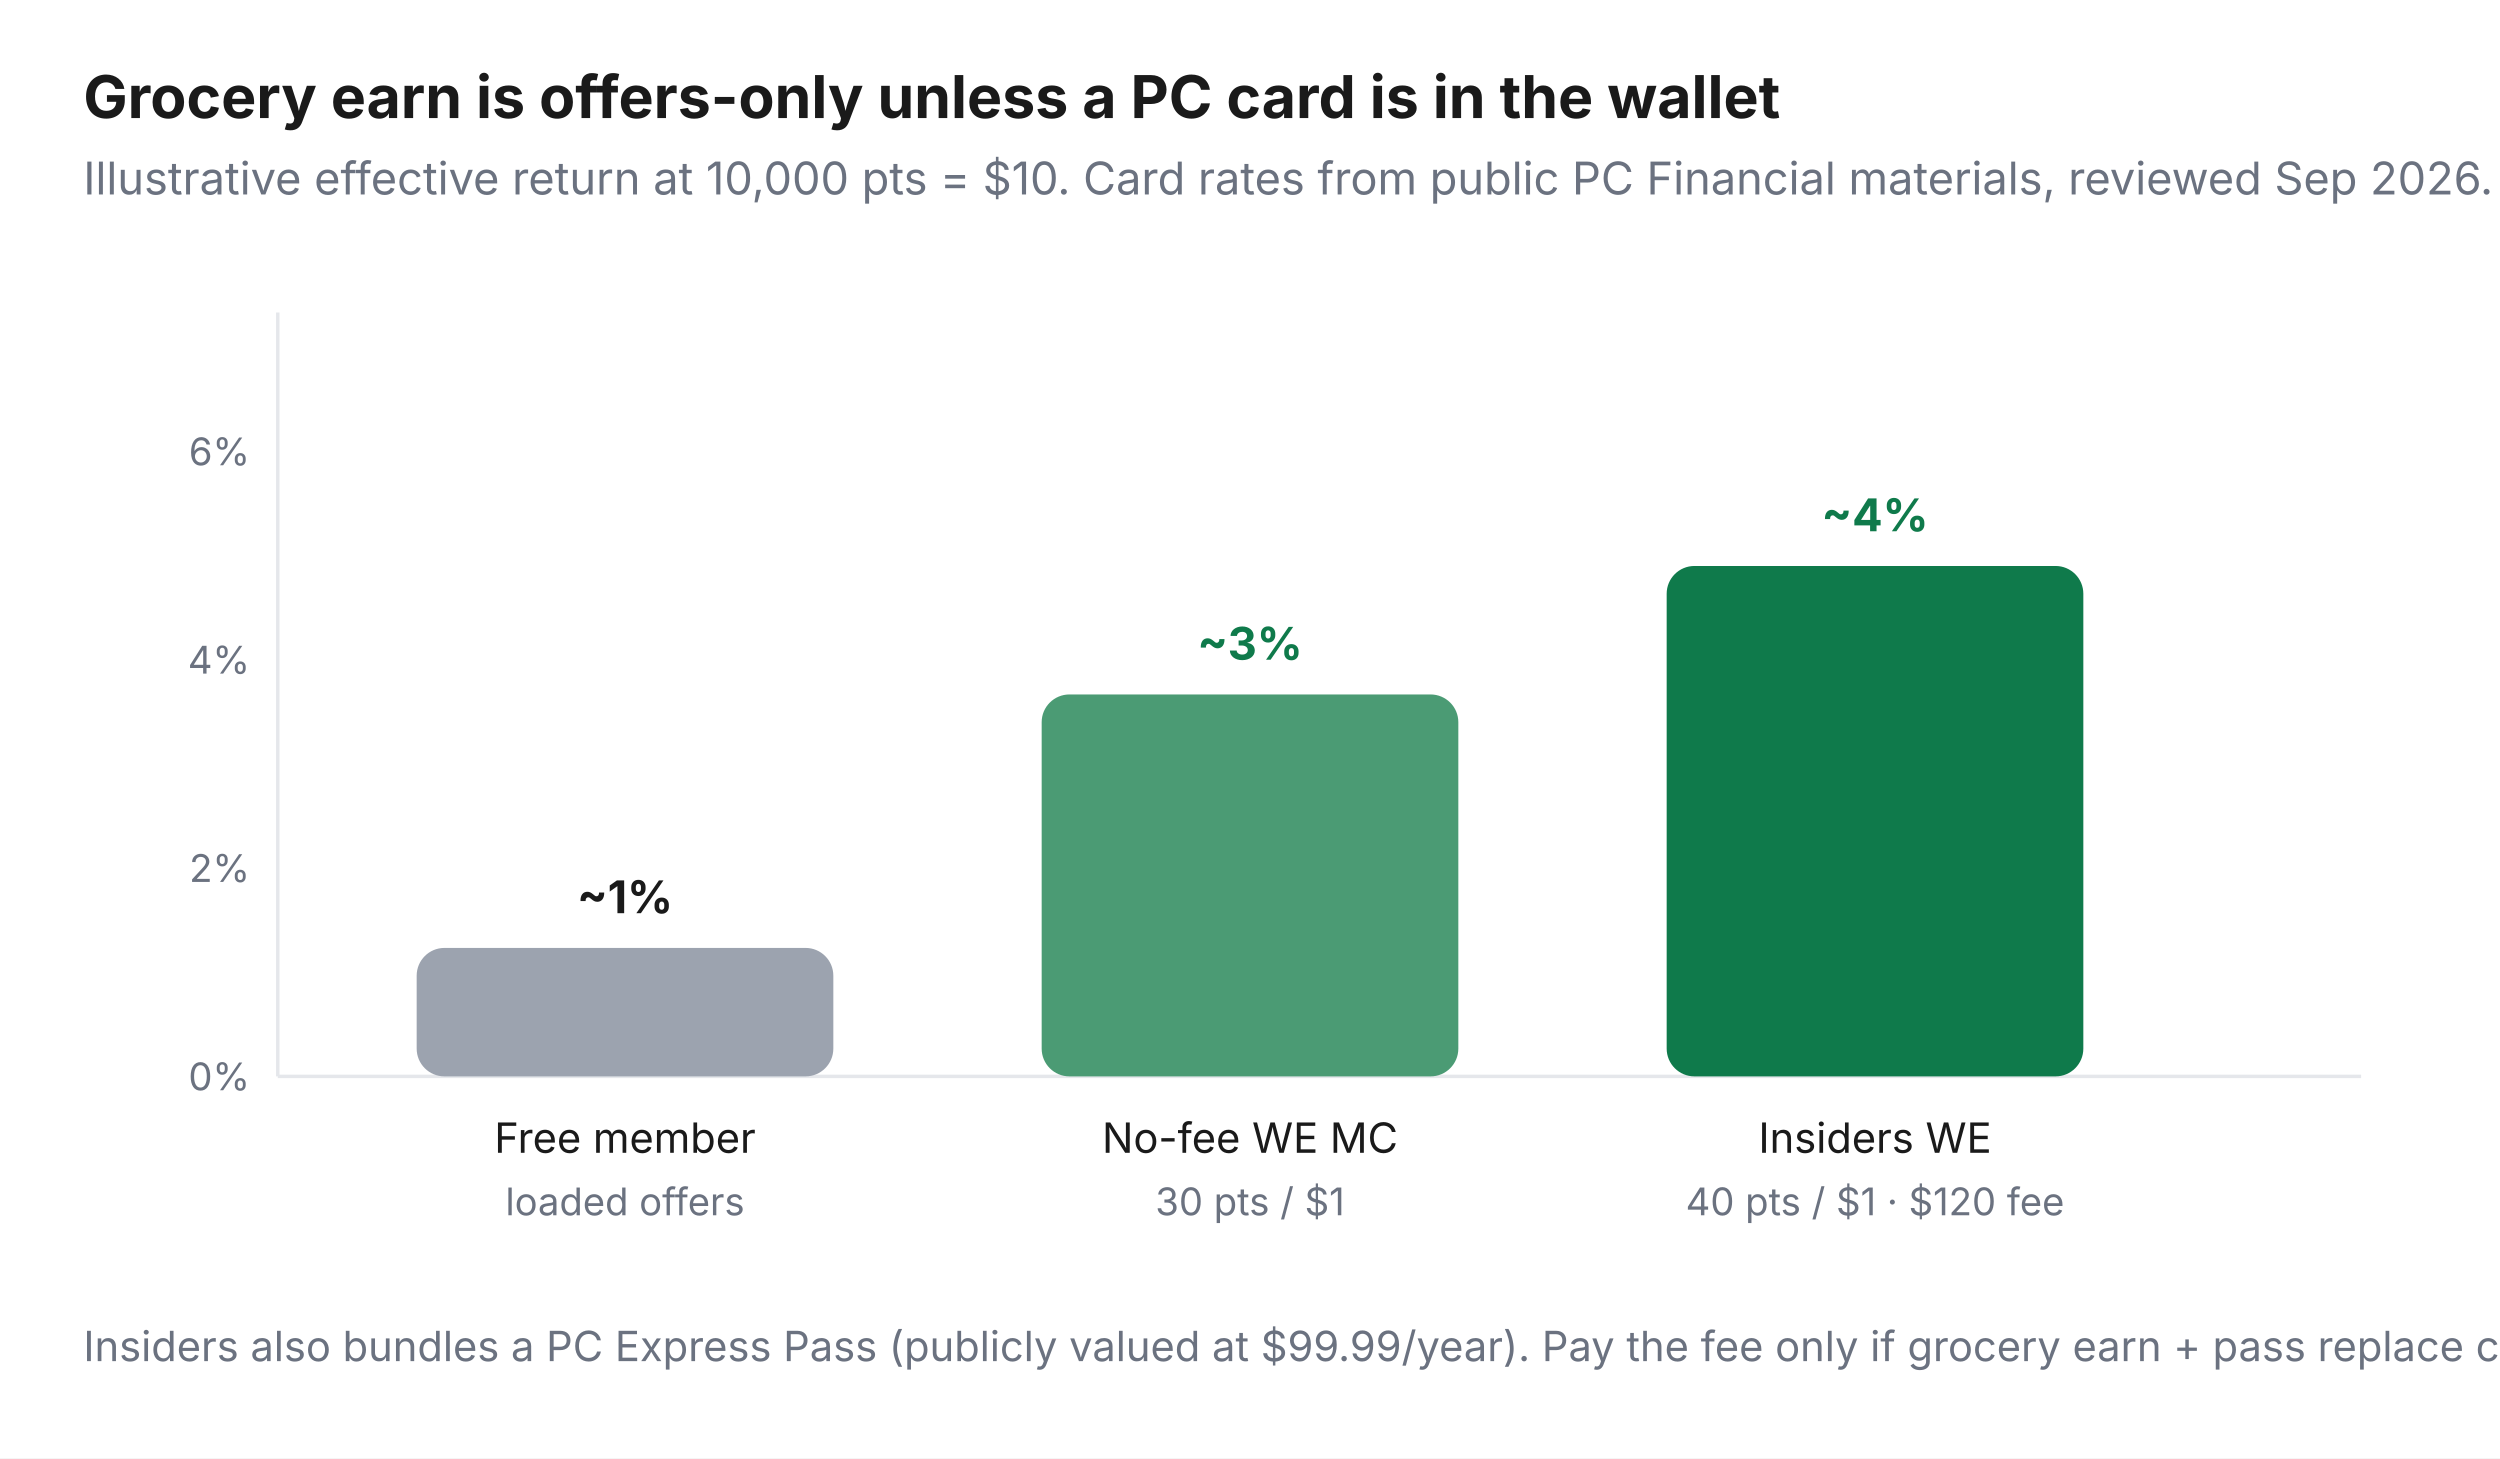
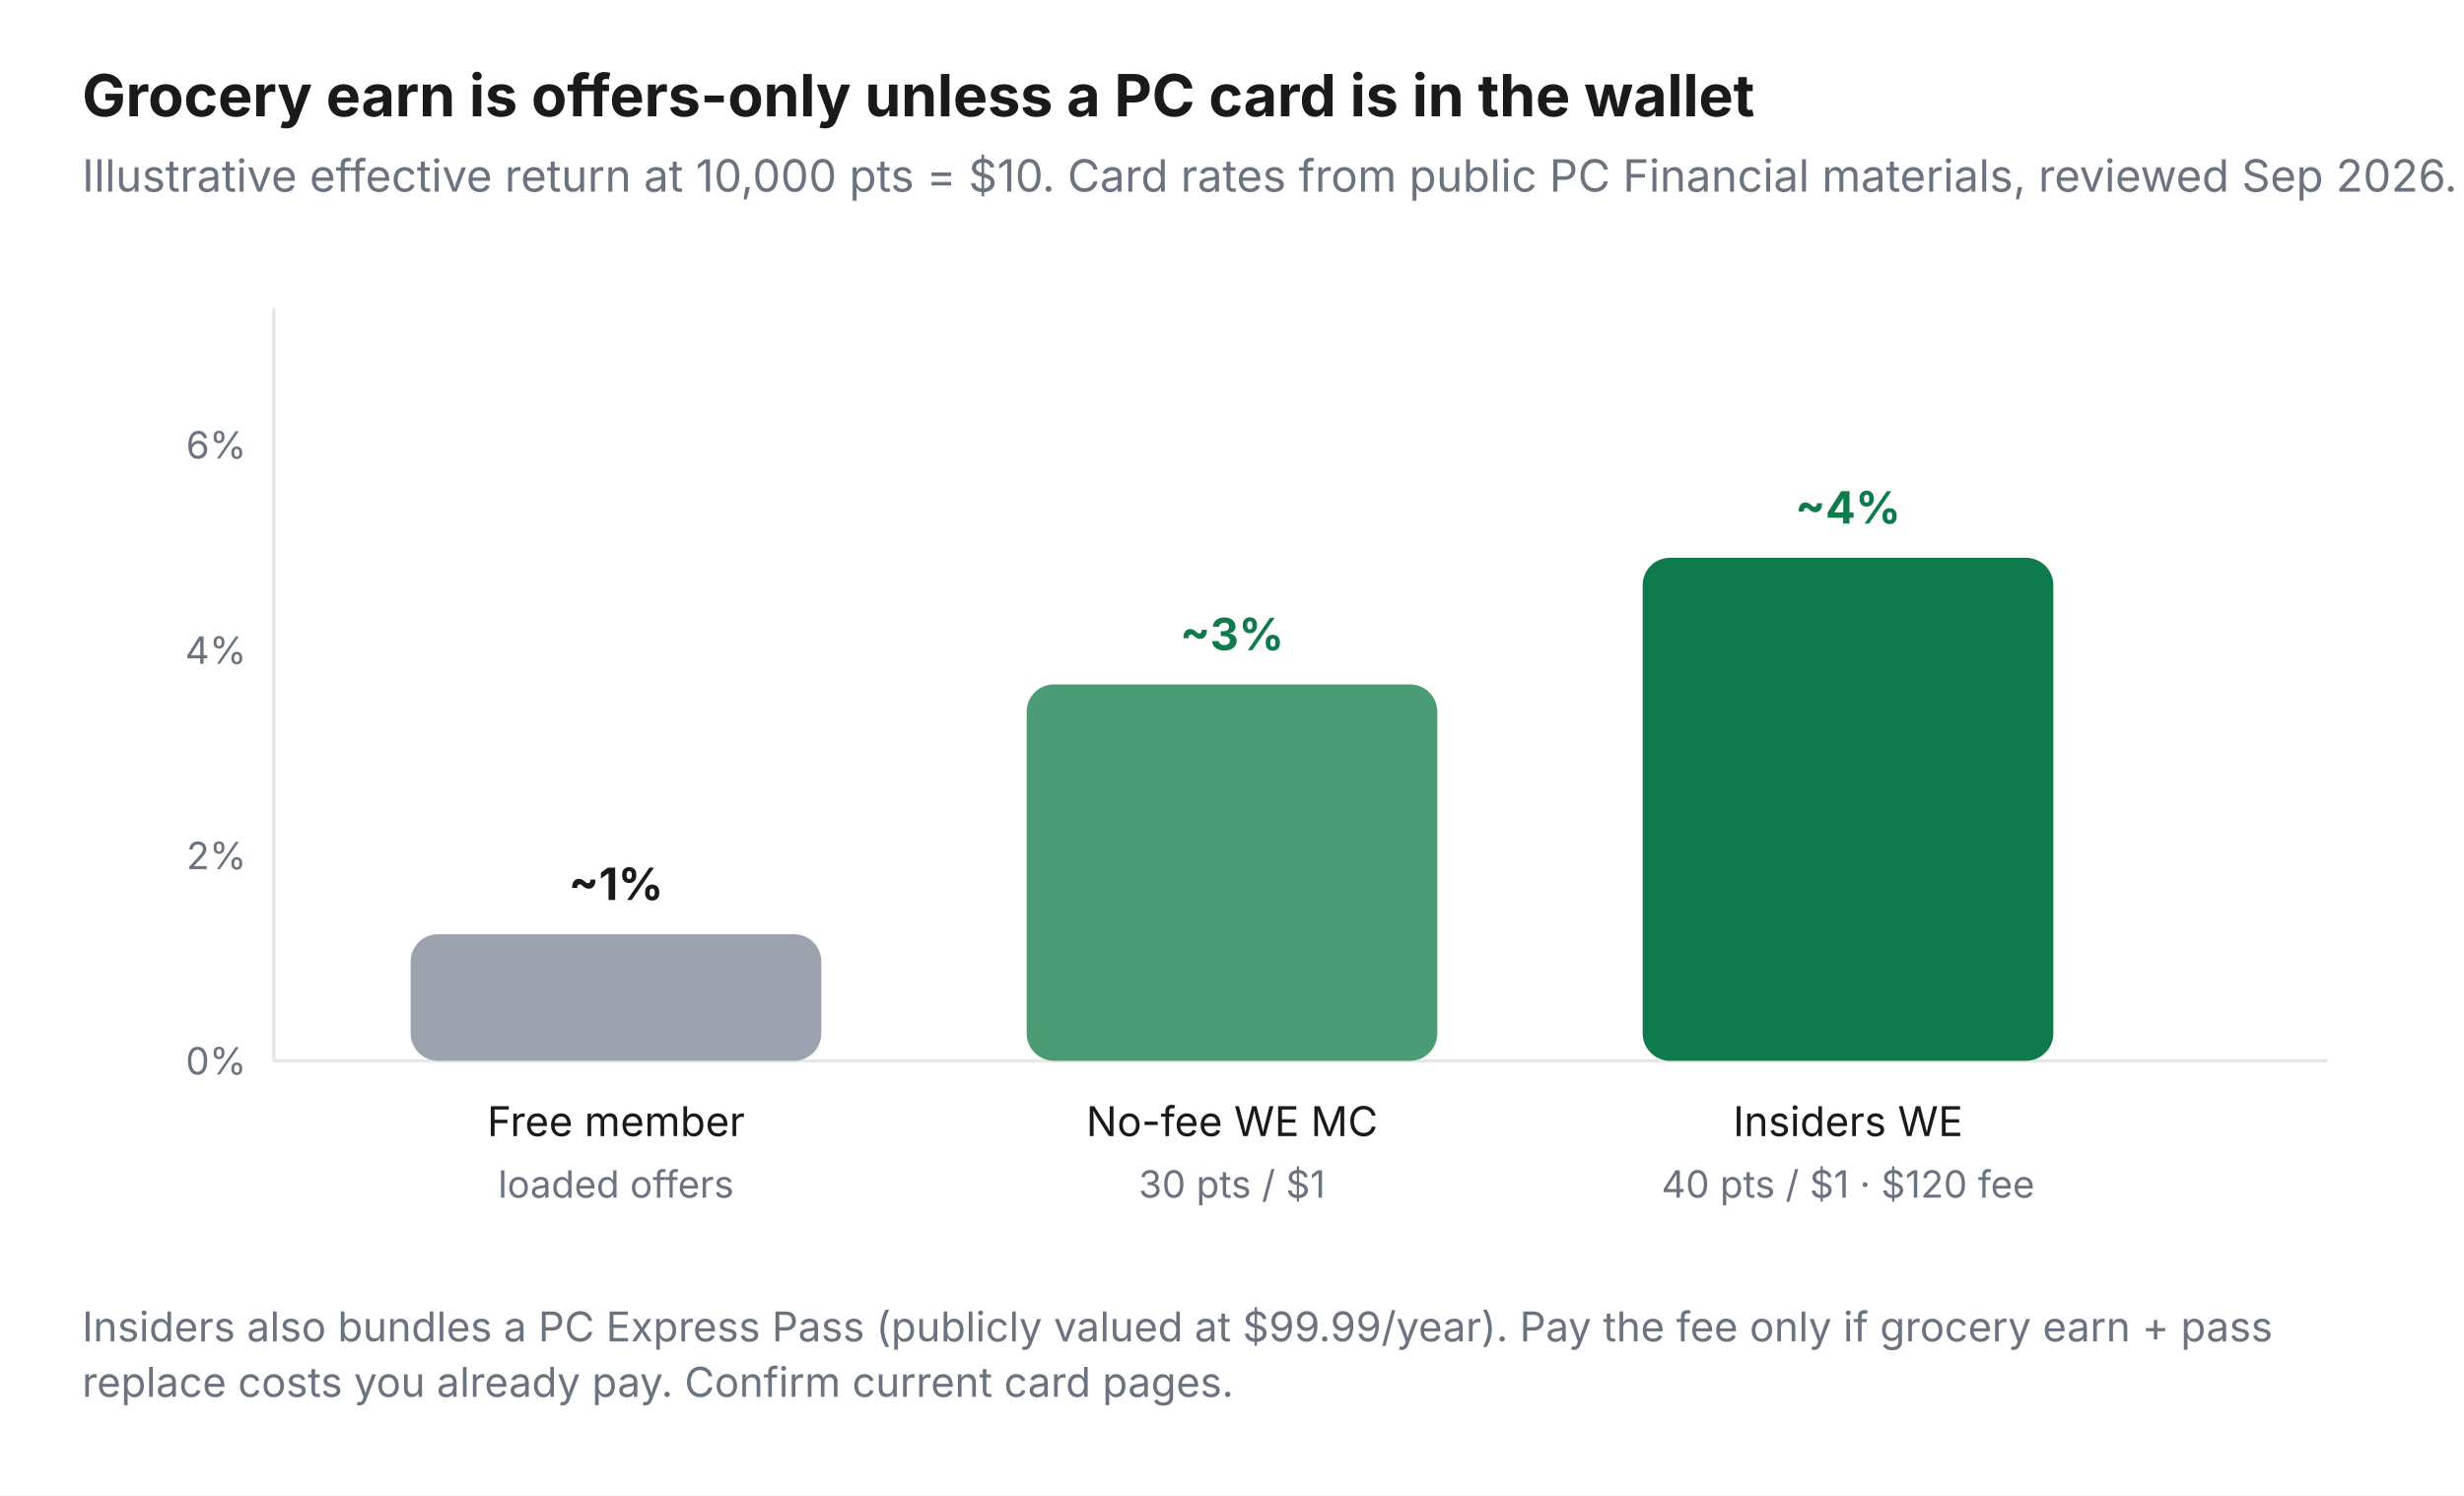
- <svg xmlns="http://www.w3.org/2000/svg" viewBox="0 0 720 420" role="img" aria-labelledby="title desc">
-   <rect width="720" height="420" fill="#FFFFFF" />
+ <svg xmlns="http://www.w3.org/2000/svg" viewBox="0 0 720 437" role="img" aria-labelledby="title desc">
+   <rect width="720" height="437" fill="#FFFFFF" />
  <text x="24" y="34" font-family="Inter, system-ui, sans-serif" font-size="17" font-weight="700" fill="#1A1A1A">Grocery earn is offers-only unless a PC card is in the wallet</text>
  <text x="24" y="56" font-family="Inter, system-ui, sans-serif" font-size="13" fill="#6B7280">Illustrative effective return at 10,000 pts = $10. Card rates from public PC Financial materials, reviewed Sep 2026.</text>
  <line x1="80" y1="90" x2="80" y2="310" stroke="#E5E7EB" />
  <line x1="80" y1="310" x2="680" y2="310" stroke="#E5E7EB" />
  <text x="72" y="314" text-anchor="end" font-size="11" fill="#6B7280" font-family="Inter, system-ui, sans-serif">0%</text>
  <text x="72" y="254" text-anchor="end" font-size="11" fill="#6B7280" font-family="Inter, system-ui, sans-serif">2%</text>
  <text x="72" y="194" text-anchor="end" font-size="11" fill="#6B7280" font-family="Inter, system-ui, sans-serif">4%</text>
  <text x="72" y="134" text-anchor="end" font-size="11" fill="#6B7280" font-family="Inter, system-ui, sans-serif">6%</text>
  <rect x="120" y="273" width="120" height="37" rx="8" fill="#9CA3AF" />
  <text x="180" y="263" text-anchor="middle" font-size="13" font-weight="700" fill="#1A1A1A" font-family="Inter, system-ui, sans-serif">~1%</text>
  <text x="180" y="332" text-anchor="middle" font-size="12" fill="#1A1A1A" font-family="Inter, system-ui, sans-serif">Free member</text>
  <text x="180" y="350" text-anchor="middle" font-size="11" fill="#6B7280" font-family="Inter, system-ui, sans-serif">loaded offers</text>
  <rect x="300" y="200" width="120" height="110" rx="8" fill="#4B9B74" />
  <text x="360" y="190" text-anchor="middle" font-size="13" font-weight="700" fill="#0F7A4B" font-family="Inter, system-ui, sans-serif">~3%</text>
  <text x="360" y="332" text-anchor="middle" font-size="12" fill="#1A1A1A" font-family="Inter, system-ui, sans-serif">No-fee WE MC</text>
  <text x="360" y="350" text-anchor="middle" font-size="11" fill="#6B7280" font-family="Inter, system-ui, sans-serif">30 pts / $1</text>
  <rect x="480" y="163" width="120" height="147" rx="8" fill="#0F7A4B" />
  <text x="540" y="153" text-anchor="middle" font-size="13" font-weight="700" fill="#0F7A4B" font-family="Inter, system-ui, sans-serif">~4%</text>
  <text x="540" y="332" text-anchor="middle" font-size="12" fill="#1A1A1A" font-family="Inter, system-ui, sans-serif">Insiders WE</text>
  <text x="540" y="350" text-anchor="middle" font-size="11" fill="#6B7280" font-family="Inter, system-ui, sans-serif">40 pts / $1 · $120 fee</text>
-   <text x="24" y="392" font-family="Inter, system-ui, sans-serif" font-size="12" fill="#6B7280">Insiders also bundles a PC Express Pass (publicly valued at $99.99/year). Pay the fee only if grocery earn + pass replace costs you already pay. Confirm current card pages.</text>
+   <text x="24" y="392" font-family="Inter, system-ui, sans-serif" font-size="12" fill="#6B7280">
+     <tspan x="24">Insiders also bundles a PC Express Pass (publicly valued at $99.99/year). Pay the fee only if grocery earn + pass </tspan>
+     <tspan x="24" dy="16.2">replace costs you already pay. Confirm current card pages.</tspan>
+   </text>
</svg>
